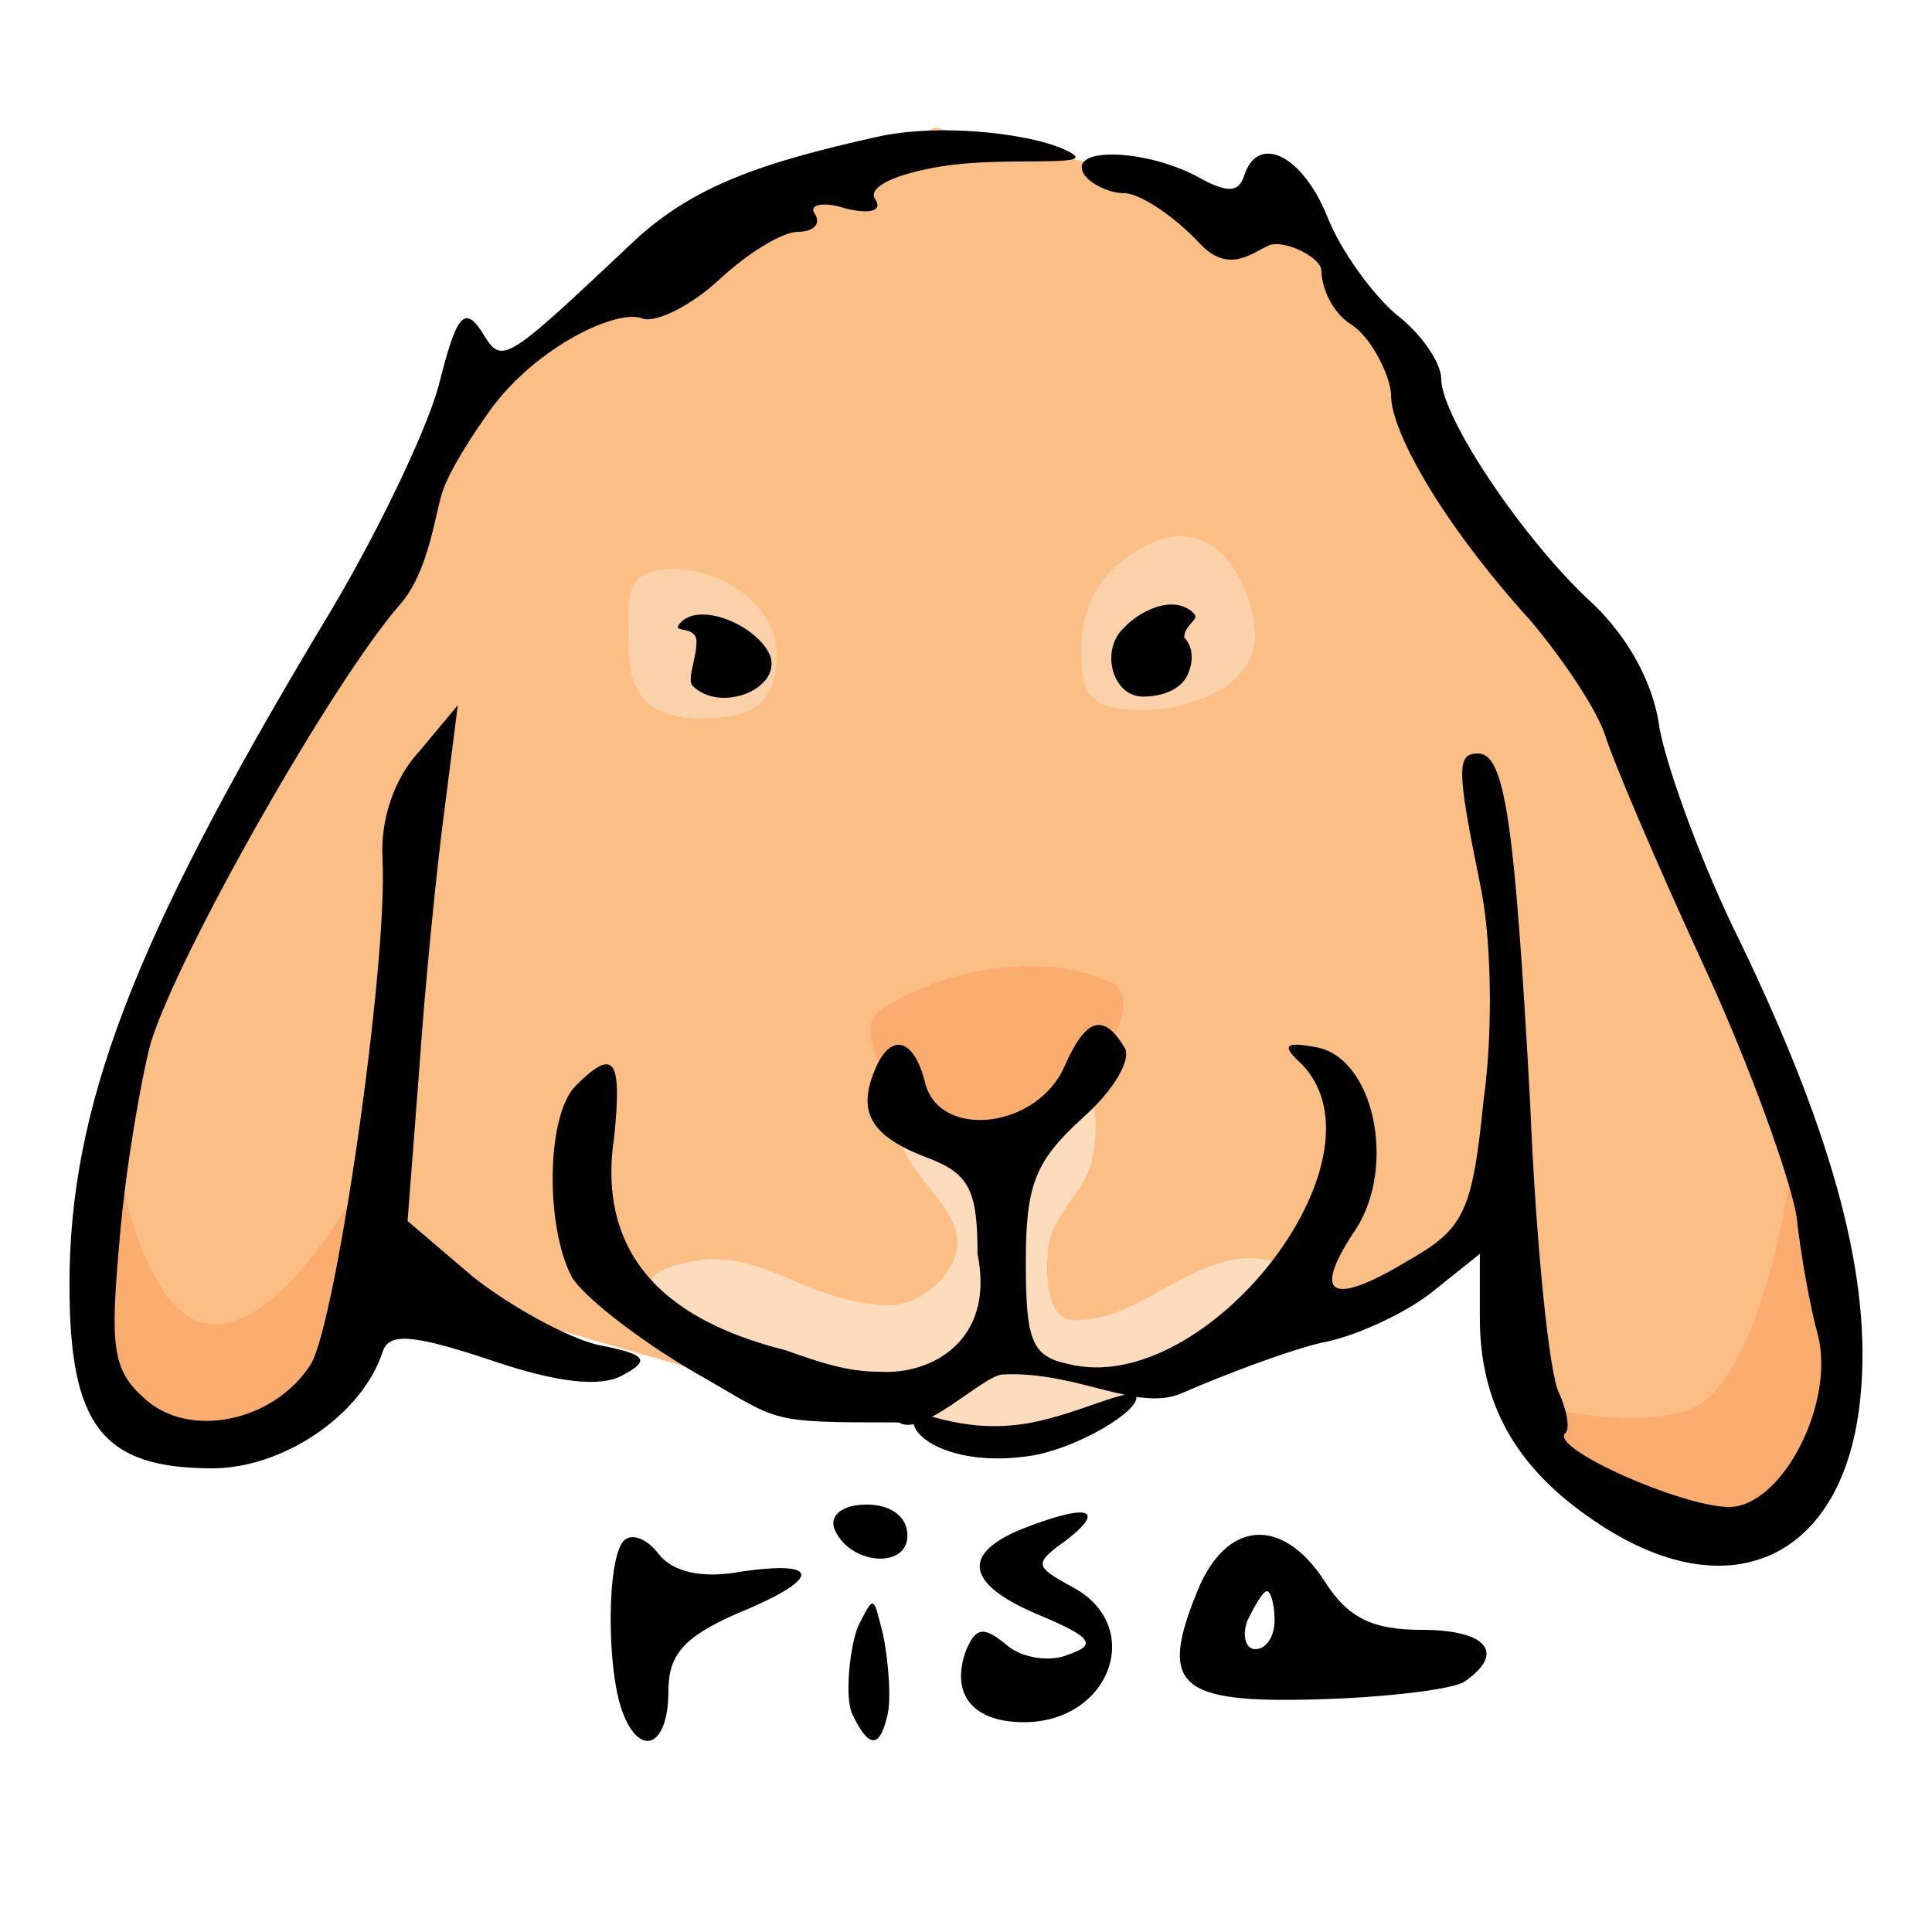
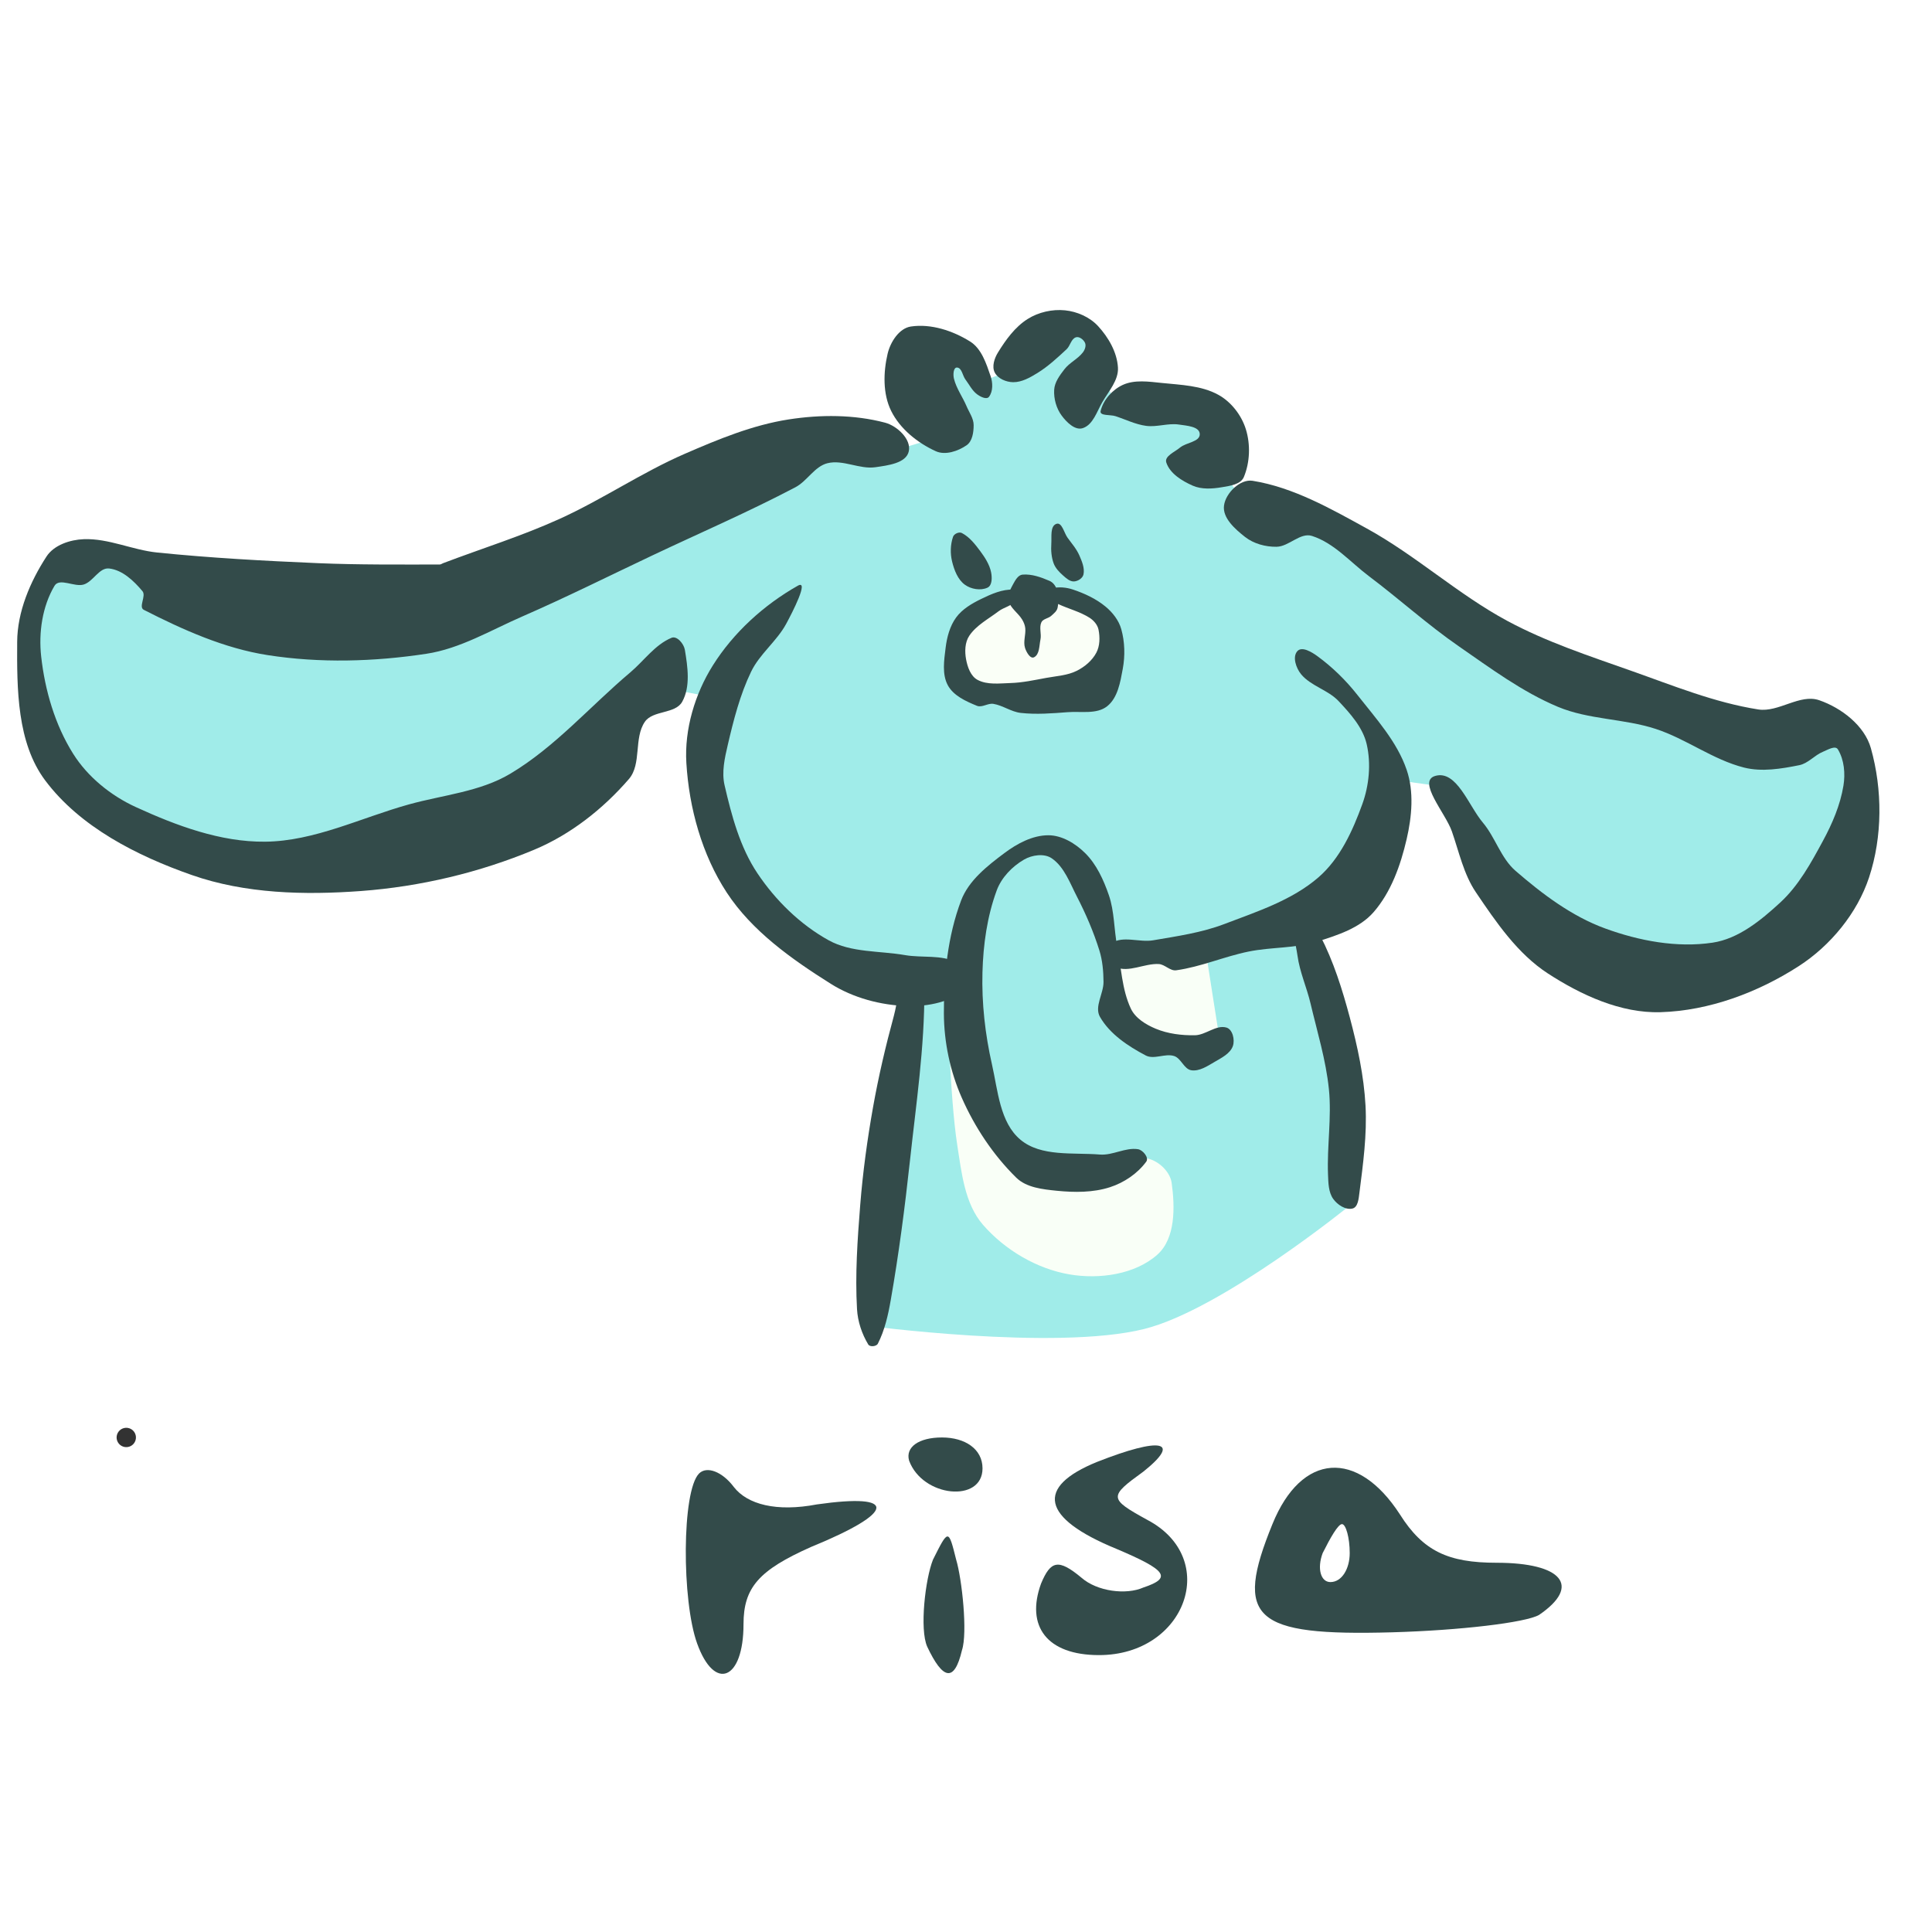
<svg xmlns="http://www.w3.org/2000/svg" version="1.1" width="100" height="100">
-   <g id="Layer1" name="Layer 2" opacity="1">
+   <g id="Layer1" name="Layer 1" opacity="1">
    <g id="Shape1">
-       <path id="shapePath1" d="M6.536,74.403 Z" style="stroke:#323232;stroke-opacity:1;stroke-width:1;stroke-linejoin:miter;stroke-miterlimit:2;stroke-linecap:round;fill-rule:evenodd;fill:#969696;fill-opacity:1;" />
+       <path id="shapePath1" d="M3.176,28.943 C3.176,28.943 6.082,28.831 6.082,28.831 C6.082,28.831 10.944,30.284 10.888,30.284 C10.832,30.284 28.938,28.999 28.938,28.999 C28.938,28.999 38.718,24.584 38.718,24.584 C38.718,24.584 46.151,23.354 46.151,23.354 C46.151,23.354 48.777,22.572 48.777,22.572 C48.777,22.572 48.154,18.778 48.154,18.778 C48.154,18.778 49.595,18.409 49.595,18.409 C49.595,18.409 51.07,19.649 51.07,19.649 C51.07,19.649 52.712,19.012 52.712,19.012 C52.712,19.012 55.304,16.872 55.304,16.872 C55.304,16.872 56.518,17.326 56.518,17.326 C56.518,17.326 56.972,19.428 56.972,19.428 C56.972,19.428 57.797,20.877 57.797,20.877 C57.797,20.877 63.028,21.743 63.028,21.743 C63.028,21.743 63.562,24.829 63.562,24.829 C63.562,24.829 65.332,27.215 65.332,27.215 C65.332,27.215 67.997,26.76 67.997,26.76 C67.997,26.76 77.515,33.184 77.515,33.184 C77.515,33.184 90.228,37.762 90.228,37.762 C90.228,37.762 95.726,37.652 95.726,37.652 C95.726,37.652 96.453,39.864 96.453,39.864 C96.453,39.864 94.937,45.835 94.937,45.835 C94.937,45.835 88.492,50.795 88.492,50.795 C88.492,50.795 83.121,50.416 83.121,50.416 C83.121,50.416 77.655,45.898 77.655,45.898 C77.655,45.898 74.767,40.727 74.767,40.727 C74.767,40.727 72.323,40.388 72.323,40.388 C72.323,40.388 67.928,47.829 67.928,47.829 C67.928,47.829 69.811,56.682 69.811,56.682 C69.811,56.682 69.95,62.328 69.95,62.328 C69.95,62.328 63.244,67.789 59.219,68.789 C54.617,69.934 44.715,68.602 44.715,68.602 C44.715,68.602 47.434,50.966 47.434,50.966 C47.434,50.966 41.249,48.783 41.249,48.783 C41.249,48.783 37.068,42.556 37.068,42.556 C37.068,42.556 36.979,36.108 36.979,36.108 C36.979,36.108 34.444,35.618 34.444,35.618 C34.444,35.618 31.775,37.219 31.775,37.219 C31.775,37.219 23.715,44.6 23.715,44.6 C23.715,44.6 13.249,44.86 13.249,44.86 C13.249,44.86 5.378,42.611 5.378,42.611 C5.378,42.611 1.919,37.854 1.919,37.854 C1.919,37.854 1.659,32.664 1.659,32.664 C1.659,32.664 3.176,28.943 3.176,28.943 Z" style="stroke:none;fill-rule:evenodd;fill:#a0ece9;fill-opacity:1;" />
    </g>
    <g id="Shape2">
-       <path id="shapePath2" d="M19.53,66.032 C19.53,66.184 37.618,71.352 37.618,71.352 C37.618,71.352 54.034,72.264 54.034,72.264 C54.034,72.264 68.626,68.16 68.626,68.16 C68.626,68.16 78.505,62.384 78.505,62.384 C78.505,62.384 79.721,73.936 79.721,73.936 C79.721,73.936 85.345,78.8 85.345,78.8 C85.345,78.8 92.945,78.496 92.945,78.496 C92.945,78.496 96.137,70.44 96.137,70.44 C96.137,70.44 92.033,54.024 92.033,54.024 C92.033,54.024 84.281,36.544 84.281,36.544 C84.281,36.544 76.377,25.448 76.377,25.448 C76.377,25.448 72.121,16.785 72.121,16.785 C72.121,16.785 66.041,11.008 66.041,11.008 C66.041,11.008 57.074,8.577 57.074,8.577 C57.074,8.577 48.41,6.601 48.41,6.601 C48.41,6.601 33.362,13.136 33.362,13.136 C33.362,13.136 26.522,18.913 26.522,18.913 C26.522,18.913 19.834,29.552 19.834,29.552 C19.834,29.552 12.69,41.864 12.69,41.864 C12.69,41.864 7.218,51.44 7.218,51.44 C7.218,51.44 4.634,66.184 4.634,66.184 C4.634,66.184 6.61,72.72 6.61,72.72 C6.61,72.72 12.234,74.392 12.234,74.392 C12.234,74.392 14.734,73.392 16.514,71.352 C18.38,69.214 19.53,66.032 19.53,66.032 Z" style="stroke:none;fill-rule:evenodd;fill:#fbbf85;fill-opacity:1;" />
+       <path id="shapePath2" d="M49.343,33.687 C49.343,33.687 50.295,31.695 50.295,31.695 C50.295,31.695 52.778,30.829 52.778,30.829 C52.778,30.829 55.896,31.176 55.896,31.176 C55.896,31.176 57.686,32.85 57.686,32.85 C57.686,32.85 56.907,35.853 56.907,35.853 C56.907,35.853 52.951,35.968 52.951,35.968 C52.951,35.968 50.757,35.939 50.757,35.939 C50.757,35.939 49.343,33.687 49.343,33.687 Z" style="stroke:none;fill-rule:evenodd;fill:#fafff7;fill-opacity:1;" />
    </g>
    <g id="Shape3">
-       <path id="shapePath3" d="M45.627,52.241 C48.971,50.106 53.808,49.223 57.443,50.813 C59.318,51.634 56.93,54.955 56.014,56.786 C55.191,58.432 54.214,60.805 52.379,60.941 C50.261,61.098 48.349,59.13 47.047,57.451 C45.943,56.029 44.11,53.21 45.627,52.241 Z" style="stroke:none;fill-rule:evenodd;fill:#fbac6f;fill-opacity:1;" />
+       <path id="shapePath3" d="M57.634,49.218 C57.634,49.218 59.36,49.585 59.47,49.512 C59.58,49.438 62.407,49.218 62.407,49.218 C62.407,49.218 63.069,53.441 63.069,53.441 C63.069,53.441 61.93,54.323 61.93,54.323 C61.93,54.323 58.331,53.588 58.331,53.588 C58.331,53.588 57.634,50.504 57.634,50.504 C57.634,50.504 57.634,49.218 57.634,49.218 Z" style="stroke:none;fill-rule:evenodd;fill:#f9fff7;fill-opacity:1;" />
    </g>
    <g id="Shape4">
-       <path id="shapePath4" d="M32.551,33.527 C32.551,31.092 32.137,29.455 34.865,29.455 C37.594,29.455 40.206,31.47 40.206,33.905 C40.206,36.339 39.044,37.179 36.315,37.179 C33.587,37.179 32.551,35.961 32.551,33.527 Z" style="stroke:none;fill-rule:evenodd;fill:#fbd1a9;fill-opacity:1;" />
+       <path id="shapePath4" d="M49.041,51.679 C49.041,51.679 49.156,56.771 49.549,59.279 C49.772,60.703 49.932,62.305 50.877,63.393 C52.006,64.692 53.66,65.674 55.357,65.963 C56.891,66.225 58.751,65.973 59.91,64.935 C60.849,64.094 60.819,62.474 60.645,61.226 C60.556,60.591 59.853,59.971 59.213,59.941 C58.091,59.888 57.14,61.031 56.018,61.006 C54.81,60.979 53.326,60.761 52.603,59.794 C50.833,57.428 49.041,51.679 49.041,51.679 Z" style="stroke:none;fill-rule:evenodd;fill:#f9fff7;fill-opacity:1;" />
    </g>
    <g id="Shape5">
-       <path id="shapePath5" d="M55.964,33.641 C55.964,31.206 57.073,29.348 59.479,28.164 C62.979,26.443 64.953,30.494 64.953,32.928 C64.953,35.363 61.91,36.743 59.182,36.743 C56.454,36.743 55.964,36.075 55.964,33.641 Z" style="stroke:none;fill-rule:evenodd;fill:#fbd1a9;fill-opacity:1;" />
+       <path id="shapePath5" d="M50.029,23.048 C49.583,23.354 48.927,23.578 48.435,23.354 C47.492,22.924 46.586,22.2 46.127,21.271 C45.689,20.384 45.718,19.272 45.943,18.309 C46.084,17.707 46.537,16.99 47.148,16.9 C48.191,16.745 49.318,17.118 50.212,17.676 C50.803,18.044 51.049,18.815 51.275,19.473 C51.39,19.809 51.404,20.25 51.193,20.535 C51.069,20.703 50.748,20.536 50.58,20.413 C50.314,20.218 50.165,19.9 49.967,19.637 C49.818,19.437 49.787,19.041 49.538,19.024 C49.34,19.01 49.328,19.403 49.375,19.596 C49.499,20.105 49.824,20.543 50.029,21.026 C50.165,21.347 50.396,21.657 50.396,22.006 C50.396,22.374 50.332,22.839 50.029,23.048 Z" style="stroke:none;fill-rule:evenodd;fill:#334b4a;fill-opacity:1;" />
    </g>
    <g id="Shape6">
-       <path id="shapePath6" d="M42.712,56.163 C42.864,56.163 42.712,56.163 42.712,56.163 Z" style="stroke:none;fill-rule:evenodd;fill:#fdcb9f;fill-opacity:1;" />
+       <path id="shapePath6" d="M52.438,19.782 C52.079,19.778 51.65,19.599 51.487,19.279 C51.328,18.968 51.471,18.541 51.655,18.244 C52.06,17.586 52.539,16.921 53.193,16.51 C53.752,16.158 54.466,15.996 55.123,16.062 C55.75,16.125 56.402,16.411 56.83,16.873 C57.371,17.458 57.82,18.232 57.865,19.027 C57.902,19.681 57.383,20.251 57.054,20.818 C56.773,21.302 56.577,21.983 56.047,22.16 C55.646,22.294 55.208,21.855 54.956,21.517 C54.677,21.143 54.537,20.64 54.564,20.174 C54.587,19.779 54.854,19.425 55.096,19.111 C55.357,18.771 55.784,18.583 56.047,18.244 C56.152,18.108 56.231,17.896 56.158,17.741 C56.081,17.574 55.856,17.399 55.683,17.461 C55.438,17.547 55.397,17.9 55.207,18.076 C54.732,18.518 54.25,18.966 53.697,19.307 C53.315,19.542 52.886,19.788 52.438,19.782 Z" style="stroke:none;fill-rule:evenodd;fill:#334b4a;fill-opacity:1;" />
    </g>
    <g id="Shape7">
-       <path id="shapePath7" d="M34.656,65.587 C39.13,64.045 41.176,67.356 45.904,67.563 C47.485,67.633 49.402,66.099 49.552,64.523 C49.776,62.172 45.731,60.085 46.816,57.987 C47.65,56.374 50.041,60.419 51.832,60.115 C53.599,59.816 53.992,56.525 55.784,56.467 C56.976,56.429 56.765,58.791 56.544,59.963 C56.229,61.633 54.478,62.838 54.264,64.523 C54.096,65.843 54.152,68.244 55.48,68.323 C58.647,68.512 61.28,65.309 64.448,65.131 C66.168,65.035 70.144,66.269 69.008,67.563 C67.463,69.324 63.514,70.263 61.282,71.338 C59.647,72.126 58.645,72.391 56.986,73.486 C54.23,74.667 53.501,75.988 50.322,74.781 C44.553,72.592 40.207,72.499 37.088,70.603 C34.697,69.15 32.011,66.499 34.656,65.587 Z" style="stroke:none;fill-rule:evenodd;fill:#fddcbd;fill-opacity:1;" />
+       <path id="shapePath7" d="M57.729,21.538 C58.26,21.711 58.772,21.969 59.326,22.043 C59.887,22.117 60.463,21.89 61.023,21.975 C61.413,22.034 62.082,22.069 62.099,22.463 C62.117,22.877 61.389,22.899 61.074,23.169 C60.808,23.395 60.257,23.611 60.368,23.942 C60.559,24.514 61.178,24.89 61.729,25.135 C62.191,25.34 62.744,25.303 63.242,25.219 C63.656,25.15 64.223,25.076 64.383,24.688 C64.699,23.926 64.73,23.004 64.485,22.216 C64.259,21.489 63.725,20.799 63.058,20.433 C62.184,19.952 61.12,19.923 60.128,19.821 C59.459,19.752 58.725,19.642 58.114,19.923 C57.578,20.17 57.105,20.699 56.968,21.274 C56.905,21.535 57.474,21.455 57.729,21.538 Z" style="stroke:none;fill-rule:evenodd;fill:#334b4a;fill-opacity:1;" />
    </g>
    <g id="Shape8">
-       <path id="shapePath8" d="M5.813,58.533 C5.813,58.624 7.04,67.955 10.71,68.508 C14.707,69.11 19.052,60.528 19.052,60.528 C19.052,60.528 16.694,72.77 16.694,72.77 C16.694,72.77 12.251,74.946 12.251,74.946 C12.251,74.946 6.629,74.493 6.629,74.493 C6.629,74.493 4.634,68.78 4.634,68.78 C4.634,68.78 5.813,58.533 5.813,58.533 Z" style="stroke:none;fill-rule:evenodd;fill:#fbad6f;fill-opacity:1;" />
+       <path id="shapePath8" d="M63.355,26.162 C63.443,25.516 64.194,24.782 64.837,24.886 C66.947,25.227 68.88,26.328 70.752,27.358 C73.291,28.754 75.463,30.761 78.014,32.135 C80.04,33.226 82.246,33.949 84.415,34.715 C86.582,35.479 88.739,36.365 91.008,36.721 C92.059,36.886 93.157,35.897 94.161,36.243 C95.312,36.64 96.507,37.556 96.837,38.728 C97.44,40.874 97.441,43.299 96.742,45.416 C96.129,47.267 94.748,48.944 93.111,50.002 C90.996,51.369 88.461,52.317 85.945,52.391 C83.891,52.452 81.839,51.504 80.116,50.385 C78.546,49.364 77.437,47.732 76.389,46.181 C75.757,45.244 75.52,44.094 75.147,43.027 C74.819,42.085 73.332,40.43 74.292,40.16 C75.398,39.848 76.009,41.698 76.75,42.575 C77.4,43.345 77.684,44.417 78.445,45.076 C79.835,46.279 81.357,47.428 83.085,48.058 C84.839,48.698 86.791,49.068 88.638,48.793 C89.984,48.593 91.148,47.633 92.149,46.711 C93.099,45.836 93.74,44.662 94.354,43.526 C94.838,42.632 95.252,41.671 95.416,40.668 C95.518,40.043 95.458,39.331 95.13,38.789 C94.995,38.565 94.597,38.813 94.354,38.912 C93.919,39.089 93.59,39.514 93.129,39.606 C92.194,39.793 91.196,39.962 90.271,39.729 C88.658,39.321 87.279,38.244 85.698,37.728 C84.052,37.191 82.23,37.254 80.635,36.584 C78.787,35.809 77.153,34.59 75.504,33.45 C73.891,32.334 72.433,31.009 70.865,29.83 C69.9,29.105 69.058,28.107 67.908,27.74 C67.299,27.546 66.713,28.292 66.073,28.301 C65.503,28.309 64.889,28.143 64.442,27.791 C63.929,27.387 63.266,26.809 63.355,26.162 Z" style="stroke:none;fill-rule:evenodd;fill:#334b4a;fill-opacity:1;" />
    </g>
    <g id="Shape9">
-       <path id="shapePath9" d="M78.515,65.37 Z" style="stroke:none;fill-rule:evenodd;fill:#fbad6f;fill-opacity:1;" />
+       <path id="shapePath9" d="M51.115,30.416 C50.758,30.584 50.258,30.497 49.939,30.263 C49.573,29.995 49.391,29.511 49.282,29.071 C49.179,28.655 49.19,28.193 49.328,27.787 C49.381,27.63 49.638,27.512 49.786,27.589 C50.179,27.794 50.469,28.166 50.733,28.521 C50.98,28.852 51.217,29.217 51.299,29.621 C51.353,29.888 51.361,30.3 51.115,30.416 Z" style="stroke:none;fill-rule:evenodd;fill:#334b4a;fill-opacity:1;" />
    </g>
    <g id="Shape10">
-       <path id="shapePath10" d="M93.087,57.534 C93.225,57.534 95.287,68.257 95.287,68.257 C95.287,68.257 93.775,77.468 93.775,77.468 C93.775,77.468 88.825,79.668 88.825,79.668 C88.825,79.668 81.814,77.056 81.814,77.056 C81.814,77.056 78.377,72.519 78.377,72.519 C78.377,72.519 86.174,74.665 88.55,72.244 C92.145,68.582 93.087,57.534 93.087,57.534 Z" style="stroke:none;fill-rule:evenodd;fill:#fbad6f;fill-opacity:1;" />
+       <path id="shapePath10" d="M54.538,29.163 C54.419,28.84 54.393,28.482 54.416,28.139 C54.44,27.788 54.345,27.235 54.676,27.115 C54.965,27.01 55.075,27.584 55.257,27.833 C55.473,28.13 55.721,28.413 55.868,28.75 C56.001,29.056 56.148,29.401 56.082,29.728 C56.041,29.928 55.796,30.083 55.593,30.095 C55.379,30.107 55.188,29.931 55.027,29.789 C54.829,29.614 54.63,29.411 54.538,29.163 Z" style="stroke:none;fill-rule:evenodd;fill:#334b4a;fill-opacity:1;" />
    </g>
    <g id="Shape11">
-       <path id="shapePath11" d="M45.296,7.106 C39.496,8.406 35.896,9.6 32.796,12.5 C25.896,19 25.996,18.9 24.896,17.1 C23.996,15.8 23.596,16.4 22.696,20 C21.996,22.5 19.296,28.1 16.596,32.5 C6.896,48.7 3.596,57.3 3.596,66.5 C3.596,73.8 5.296,76 10.996,76 C14.596,76 18.696,73.3 19.796,70 C20.096,69 21.196,69 25.396,70.4 C28.896,71.6 31.096,71.8 32.196,71.2 C33.696,70.4 33.496,70.1 30.896,69.6 C29.296,69.2 26.396,67.6 24.496,66.1 L21.096,63.2 L21.696,55.4 C21.996,51 22.596,45 22.996,42 L23.696,36.5 L21.696,38.9 C20.396,40.3 19.696,42.4 19.796,44.4 C20.096,49.9 17.396,68.4 16.096,70.6 C14.196,73.6 9.796,74.5 7.496,72.4 C5.796,70.9 5.696,69.7 6.196,64.1 C6.496,60.5 7.296,55.9 7.796,54 C9.196,49.4 17.196,35.3 20.696,31.3 C22.196,29.6 22.509,26.631 22.909,25.431 C23.271,24.346 24.487,22.449 25.396,21.197 C27.754,17.949 31.997,15.923 33.296,16.5 C33.996,16.7 35.796,15.8 37.196,14.5 C38.696,13.1 40.496,12 41.296,12 C42.096,12 42.496,11.6 42.196,11.1 C41.796,10.6 42.596,10.4 43.796,10.8 C45.096,11.1 45.696,10.9 45.296,10.3 C44.896,9.7 46.296,9 48.796,8.6 C51.996,8.1 56.603,8.651 55.503,7.951 C53.903,6.951 48.696,6.306 45.296,7.106 Z" style="stroke:none;fill-rule:nonzero;fill:#000000;fill-opacity:1;" />
+       <path id="shapePath11" d="M53.552,33.963 Z" style="stroke:none;fill-rule:evenodd;fill:#334b4a;fill-opacity:1;" />
    </g>
    <g id="Shape12">
-       <path id="shapePath12" d="M56.096,9 C56.396,9.5 57.396,10 58.196,10 C58.996,10 60.796,11.2 62.096,12.6 C63.596,14.2 64.79,13.094 65.69,12.694 C66.49,12.394 68.396,13.319 68.396,14.019 C68.396,14.719 68.84,16.1 69.94,16.8 C71.04,17.5 72.003,19.575 72.003,20.475 C72.003,22.275 74.496,26.9 79.196,32.1 C80.896,34.1 82.696,36.8 83.096,38.1 C83.496,39.4 85.796,44.8 88.196,50 C90.596,55.2 92.696,61.1 92.996,63 C93.196,64.9 93.696,67.7 94.096,69.1 C94.996,72.7 92.196,78 89.496,78 C87.096,78 80.296,75 80.996,74.2 C81.296,74 81.096,73 80.696,72.1 C80.196,71.2 79.496,64.4 79.196,57 C78.396,42.5 77.896,39 76.496,39 C75.396,39 75.396,39.8 76.596,45.7 C77.196,48.4 77.296,53.3 76.796,56.9 C76.196,62.8 75.796,63.6 72.796,65.3 C68.796,67.7 67.896,67 70.196,63.6 C72.296,60.3 71.096,54.7 68.096,54.2 C66.496,53.9 66.296,54.1 67.396,55.1 C72.096,60 62.396,72.4 55.296,70.6 C53.396,70.2 53.096,69.4 53.096,65.3 C53.096,61.3 53.596,60.1 55.996,57.9 C57.696,56.4 58.596,54.8 58.196,54.2 C57.096,52.4 56.196,52.7 55.096,55.2 C53.696,58.4 48.696,59 47.896,56.1 C47.296,53.6 45.996,53.4 45.196,55.6 C44.396,57.7 45.196,58.9 48.196,60 C50.196,60.8 50.596,61.7 50.596,64.9 C51.518,69.413 48.196,71.18 45.496,71 C43.812,71 42.396,70.5 40.696,69.9 C36.91,68.925 30.593,66.601 31.796,58.8 C32.196,54.8 31.796,54.2 29.796,56.2 C28.296,57.7 28.196,63.4 29.596,66.1 C30.196,67.1 32.996,69.3 35.896,71 C40.496,73.6 39.434,73.625 46.534,73.625 C47.697,74.419 50.894,71.194 51.888,71.143 C55.763,70.945 58.888,73.135 61.196,72.1 C63.496,71.1 66.696,69.9 68.396,69.5 C70.096,69.2 72.696,68 74.096,66.9 L76.596,64.9 L76.596,68.2 C76.596,72.7 78.496,76 82.496,78.7 C89.496,83.5 95.496,80.7 96.296,72.3 C96.896,66.3 94.996,59 90.096,48.8 C88.096,44.8 86.296,39.8 85.896,37.7 C85.596,35.3 84.196,32.9 82.396,31.2 C78.896,28 74.596,21.6 74.596,19.6 C74.596,18.8 73.596,17.3 72.296,16.3 C71.096,15.3 69.396,13 68.696,11.2 C67.396,8 65.096,6.9 64.396,9.1 C64.096,10 63.496,10 61.896,9.1 C59.196,7.7 55.296,7.6 56.096,9 Z" style="stroke:none;fill-rule:evenodd;fill:#000000;fill-opacity:1;" />
+       <path id="shapePath12" d="M53.527,34.018 C53.327,34.125 53.119,33.745 53.053,33.528 C52.954,33.206 53.102,32.852 53.068,32.517 C53.052,32.358 52.988,32.203 52.905,32.066 C52.696,31.722 52.295,31.477 52.198,31.087 C52.125,30.796 52.304,30.487 52.446,30.224 C52.555,30.024 52.702,29.76 52.928,29.742 C53.406,29.702 53.888,29.878 54.328,30.068 C54.502,30.143 54.639,30.322 54.693,30.503 C54.784,30.809 54.805,31.147 54.74,31.46 C54.703,31.635 54.539,31.76 54.406,31.88 C54.255,32.015 53.983,32.03 53.9,32.214 C53.778,32.483 53.914,32.81 53.854,33.1 C53.788,33.418 53.813,33.865 53.527,34.018 Z" style="stroke:none;fill-rule:evenodd;fill:#334b4a;fill-opacity:1;" />
    </g>
    <g id="Shape13">
-       <path id="shapePath13" d="M58.164,32.508 C56.927,33.663 57.587,36.056 59.155,36.056 C60.079,36.056 61.1,35.744 61.479,34.914 C61.691,34.451 61.868,33.605 61.294,32.985 C61.311,32.311 62.119,32.074 61.801,31.756 C60.728,30.683 58.907,31.683 58.164,32.508 Z" style="stroke:none;fill-rule:nonzero;fill:#000000;fill-opacity:1;" />
+       <path id="shapePath13" d="M52.58,31.074 C52.379,31.365 51.964,31.427 51.683,31.641 C51.16,32.039 50.538,32.36 50.171,32.905 C49.94,33.248 49.929,33.727 50.005,34.133 C50.08,34.531 50.243,35.001 50.6,35.191 C51.103,35.459 51.732,35.371 52.302,35.354 C52.924,35.336 53.539,35.201 54.151,35.088 C54.684,34.989 55.249,34.964 55.733,34.721 C56.144,34.515 56.531,34.191 56.746,33.784 C56.933,33.432 56.937,32.985 56.86,32.594 C56.81,32.339 56.61,32.112 56.392,31.973 C55.894,31.657 55.305,31.514 54.77,31.264 C54.536,31.154 54.184,31.136 54.087,30.897 C54.015,30.721 54.258,30.501 54.441,30.453 C54.797,30.361 55.194,30.399 55.543,30.517 C56.139,30.718 56.729,30.991 57.215,31.391 C57.585,31.695 57.91,32.107 58.038,32.569 C58.222,33.228 58.238,33.947 58.114,34.62 C57.987,35.309 57.854,36.125 57.303,36.558 C56.763,36.983 55.95,36.809 55.264,36.862 C54.456,36.924 53.638,36.99 52.833,36.9 C52.338,36.844 51.906,36.511 51.414,36.431 C51.133,36.386 50.83,36.64 50.566,36.532 C49.997,36.3 49.351,36.01 49.059,35.469 C48.751,34.899 48.866,34.173 48.945,33.531 C49.012,32.981 49.163,32.408 49.489,31.961 C49.808,31.524 50.308,31.234 50.794,30.998 C51.314,30.745 51.883,30.492 52.461,30.517 C52.651,30.525 52.688,30.918 52.58,31.074 Z" style="stroke:none;fill-rule:evenodd;fill:#334b4a;fill-opacity:1;" />
    </g>
    <g id="Shape14">
-       <path id="shapePath14" d="M35.102,32.388 C34.911,32.723 36.041,32.413 36.05,33.2 C36.06,34.072 35.535,35.182 35.853,35.5 C37.263,36.91 40.386,35.701 39.882,33.989 C39.278,32.377 36.008,30.978 35.102,32.388 Z" style="stroke:none;fill-rule:nonzero;fill:#000000;fill-opacity:1;" />
+       <path id="shapePath14" d="M59.33,60.127 C58.877,60.743 58.183,61.212 57.456,61.448 C56.578,61.733 55.61,61.725 54.692,61.633 C53.964,61.559 53.125,61.469 52.603,60.957 C51.409,59.785 50.451,58.341 49.777,56.81 C49.178,55.45 48.86,53.934 48.855,52.448 C48.85,50.48 49.051,48.453 49.746,46.612 C50.138,45.575 51.101,44.819 51.989,44.155 C52.643,43.665 53.444,43.233 54.262,43.233 C54.967,43.233 55.665,43.659 56.166,44.155 C56.759,44.742 57.123,45.547 57.395,46.336 C57.685,47.179 57.655,48.101 57.825,48.977 C58.034,50.058 58.065,51.206 58.531,52.203 C58.766,52.704 59.311,53.034 59.821,53.247 C60.454,53.51 61.164,53.596 61.849,53.585 C62.407,53.575 62.939,53.034 63.477,53.185 C63.801,53.277 63.924,53.819 63.815,54.138 C63.677,54.535 63.225,54.754 62.862,54.967 C62.496,55.181 62.084,55.459 61.664,55.397 C61.283,55.341 61.14,54.779 60.774,54.66 C60.306,54.508 59.734,54.859 59.299,54.629 C58.387,54.147 57.447,53.528 56.934,52.633 C56.632,52.105 57.124,51.427 57.118,50.82 C57.113,50.273 57.066,49.715 56.903,49.192 C56.602,48.228 56.199,47.294 55.736,46.397 C55.377,45.701 55.089,44.879 54.446,44.431 C54.051,44.156 53.419,44.251 53.002,44.493 C52.388,44.849 51.835,45.423 51.589,46.09 C51.093,47.436 50.891,48.895 50.852,50.329 C50.809,51.924 50.99,53.534 51.343,55.09 C51.651,56.445 51.751,58.1 52.818,58.991 C53.889,59.886 55.543,59.646 56.934,59.759 C57.593,59.812 58.246,59.382 58.9,59.482 C59.155,59.522 59.483,59.919 59.33,60.127 Z" style="stroke:none;fill-rule:evenodd;fill:#334b4a;fill-opacity:1;" />
    </g>
    <g id="Shape15">
-       <path id="shapePath15" d="M43.167,79.075 C43.867,80.975 46.968,81.275 46.968,79.475 C46.968,78.475 46.068,77.875 44.867,77.875 C43.667,77.875 42.968,78.375 43.167,79.075 Z" style="stroke:none;fill-rule:nonzero;fill:#000000;fill-opacity:1;" />
+       <path id="shapePath15" d="M67.151,33.703 C67.388,33.438 67.899,33.752 68.186,33.961 C68.962,34.527 69.661,35.21 70.255,35.965 C71.211,37.183 72.308,38.38 72.808,39.845 C73.195,40.976 73.079,42.268 72.808,43.433 C72.495,44.781 72.005,46.172 71.095,47.215 C70.376,48.04 69.229,48.406 68.186,48.735 C67.043,49.094 65.803,49.013 64.63,49.252 C63.365,49.509 62.159,50.044 60.88,50.222 C60.562,50.266 60.295,49.915 59.975,49.898 C59.23,49.86 58.428,50.357 57.744,50.06 C57.362,49.894 57.179,49.074 57.518,48.831 C58.106,48.41 58.97,48.792 59.684,48.67 C60.926,48.457 62.192,48.278 63.369,47.829 C65.067,47.182 66.879,46.596 68.25,45.405 C69.359,44.441 70.014,43.004 70.513,41.623 C70.866,40.647 70.972,39.53 70.74,38.519 C70.54,37.654 69.892,36.936 69.285,36.289 C68.741,35.708 67.852,35.512 67.345,34.899 C67.088,34.587 66.882,34.003 67.151,33.703 Z" style="stroke:none;fill-rule:evenodd;fill:#334b4a;fill-opacity:1;" />
    </g>
    <g id="Shape16">
-       <path id="shapePath16" d="M61.973,82.36 C59.973,87.26 60.973,88.16 68.173,87.96 C71.673,87.86 75.073,87.46 75.773,87.06 C77.973,85.56 76.973,84.36 73.573,84.36 C71.073,84.36 69.773,83.76 68.573,81.86 C66.373,78.46 63.473,78.66 61.973,82.36 M65.973,83.86 C65.973,84.66 65.573,85.36 64.973,85.36 C64.473,85.36 64.273,84.66 64.573,83.86 C64.973,83.06 65.373,82.36 65.573,82.36 C65.773,82.36 65.973,83.06 65.973,83.86 Z" style="stroke:none;fill-rule:nonzero;fill:#000000;fill-opacity:1;" />
+       <path id="shapePath16" d="M41.294,30.317 C39.546,31.305 37.968,32.738 36.899,34.438 C35.97,35.916 35.42,37.749 35.526,39.492 C35.668,41.828 36.333,44.236 37.614,46.195 C38.92,48.193 40.977,49.647 42.998,50.919 C44.16,51.651 45.58,52.03 46.953,52.073 C48.042,52.107 49.264,51.855 50.085,51.139 C50.443,50.826 49.957,50.042 49.535,49.821 C48.733,49.399 47.736,49.591 46.843,49.436 C45.52,49.206 44.063,49.318 42.888,48.667 C41.414,47.851 40.145,46.604 39.207,45.206 C38.303,43.858 37.87,42.227 37.504,40.646 C37.346,39.966 37.51,39.238 37.669,38.558 C37.97,37.267 38.301,35.962 38.877,34.767 C39.321,33.847 40.202,33.193 40.69,32.295 C41.019,31.689 41.895,29.978 41.294,30.317 Z" style="stroke:none;fill-rule:evenodd;fill:#334b4a;fill-opacity:1;" />
    </g>
    <g id="Shape17">
-       <path id="shapePath17" d="M52.896,79.14 C49.696,80.44 49.996,82.04 53.896,83.64 C56.496,84.74 56.796,85.14 55.296,85.64 C54.396,86.04 52.896,85.84 52.096,85.14 C50.896,84.14 50.496,84.24 49.996,85.44 C49.196,87.64 50.296,89.14 52.996,89.14 C57.496,89.14 59.296,84.14 55.496,82.14 C53.496,81.04 53.496,80.94 55.296,79.64 C57.296,78.04 56.196,77.84 52.896,79.14 Z" style="stroke:none;fill-rule:nonzero;fill:#000000;fill-opacity:1;" />
+       <path id="shapePath17" d="M47.039,23.358 C47.175,22.732 46.432,22.043 45.813,21.878 C44.205,21.452 42.468,21.454 40.823,21.709 C38.96,21.998 37.183,22.734 35.453,23.485 C33.21,24.459 31.17,25.86 28.941,26.868 C26.991,27.751 24.939,28.389 22.938,29.149 C22.877,29.172 22.821,29.219 22.756,29.219 C20.663,29.219 18.569,29.238 16.479,29.15 C13.693,29.031 10.906,28.881 8.132,28.598 C6.853,28.467 5.623,27.861 4.338,27.908 C3.629,27.934 2.793,28.209 2.407,28.805 C1.559,30.11 0.898,31.663 0.889,33.219 C0.875,35.659 0.876,38.44 2.338,40.393 C4.142,42.803 7.084,44.296 9.926,45.291 C12.694,46.261 15.761,46.335 18.686,46.119 C21.751,45.892 24.818,45.165 27.654,43.98 C29.533,43.195 31.219,41.865 32.551,40.324 C33.222,39.548 32.796,38.203 33.379,37.358 C33.794,36.757 34.956,36.962 35.31,36.324 C35.746,35.539 35.596,34.519 35.448,33.633 C35.398,33.328 35.044,32.894 34.758,33.013 C33.899,33.369 33.331,34.206 32.62,34.806 C30.549,36.552 28.738,38.661 26.412,40.048 C24.844,40.984 22.929,41.147 21.169,41.635 C18.697,42.32 16.285,43.541 13.72,43.566 C11.411,43.589 9.128,42.735 7.028,41.773 C5.738,41.182 4.541,40.215 3.786,39.014 C2.846,37.518 2.326,35.734 2.131,33.978 C1.994,32.746 2.188,31.389 2.821,30.322 C3.079,29.887 3.856,30.406 4.338,30.253 C4.831,30.097 5.135,29.367 5.649,29.425 C6.34,29.504 6.927,30.066 7.373,30.598 C7.581,30.846 7.155,31.417 7.442,31.564 C9.47,32.599 11.608,33.559 13.857,33.909 C16.561,34.33 19.361,34.251 22.066,33.84 C23.822,33.574 25.404,32.618 27.033,31.909 C29.315,30.915 31.543,29.8 33.793,28.736 C36.257,27.57 38.762,26.488 41.174,25.218 C41.784,24.896 42.16,24.143 42.829,23.976 C43.635,23.775 44.491,24.303 45.313,24.183 C45.944,24.09 46.904,23.982 47.039,23.358 Z" style="stroke:none;fill-rule:evenodd;fill:#334b4a;fill-opacity:1;" />
    </g>
    <g id="Shape18">
-       <path id="shapePath18" d="M32.296,79.74 C31.396,80.64 31.396,86.34 32.196,88.54 C33.096,91.04 34.596,90.44 34.596,87.54 C34.596,85.64 35.396,84.74 38.096,83.54 C42.496,81.74 42.596,80.74 38.396,81.34 C36.296,81.74 34.796,81.34 34.096,80.44 C33.496,79.64 32.696,79.34 32.296,79.74 Z" style="stroke:none;fill-rule:nonzero;fill:#000000;fill-opacity:1;" />
+       <path id="shapePath18" d="M67.249,47.614 C67.587,47.315 68.124,48.026 68.332,48.426 C69.024,49.762 69.479,51.216 69.867,52.669 C70.264,54.161 70.595,55.687 70.679,57.228 C70.761,58.734 70.553,60.246 70.363,61.742 C70.326,62.036 70.291,62.487 70.002,62.554 C69.642,62.638 69.225,62.358 69.009,62.058 C68.758,61.708 68.755,61.224 68.738,60.794 C68.68,59.321 68.933,57.837 68.783,56.37 C68.63,54.87 68.181,53.415 67.835,51.947 C67.639,51.112 67.273,50.314 67.158,49.464 C67.076,48.852 66.786,48.023 67.249,47.614 Z" style="stroke:none;fill-rule:evenodd;fill:#334b4a;fill-opacity:1;" />
    </g>
    <g id="Shape19">
-       <path id="shapePath19" d="M44.404,84.2 C44.004,85.2 43.704,87.8 44.104,88.7 C44.904,90.4 45.504,90.588 45.904,88.888 C46.204,87.987 45.904,85.2 45.604,84.2 C45.204,82.6 45.204,82.6 44.404,84.2 Z" style="stroke:none;fill-rule:nonzero;fill:#000000;fill-opacity:1;" />
+       <path id="shapePath19" d="M47.057,50.457 C47.341,50.217 47.844,50.874 47.845,51.245 C47.858,54.203 47.417,57.145 47.098,60.085 C46.836,62.501 46.522,64.913 46.102,67.307 C45.968,68.074 45.792,68.853 45.438,69.548 C45.363,69.696 45.026,69.732 44.94,69.589 C44.61,69.043 44.396,68.401 44.359,67.763 C44.256,65.967 44.383,64.162 44.525,62.368 C44.66,60.671 44.891,58.981 45.189,57.305 C45.473,55.712 45.843,54.134 46.268,52.573 C46.466,51.847 46.481,50.942 47.057,50.457 Z" style="stroke:none;fill-rule:evenodd;fill:#334b4a;fill-opacity:1;" />
    </g>
+   </g>
+   <g id="Layer2" name="Layer 2" opacity="1">
    <g id="Shape20">
-       <path id="shapePath20" d="M47.316,73.391 C47.519,72.744 49.452,74.212 52.932,73.711 C55.486,73.344 58.348,71.808 58.777,72.231 C59.216,72.879 55.813,74.998 53.245,75.368 C49.236,75.944 46.964,74.296 47.316,73.391 Z" style="stroke:none;fill-rule:evenodd;fill:#000000;fill-opacity:1;" />
+       <path id="shapePath20" d="M6.536,74.403 Z" style="stroke:#323232;stroke-opacity:1;stroke-width:1;stroke-linejoin:miter;stroke-miterlimit:2;stroke-linecap:round;fill-rule:evenodd;fill:#969696;fill-opacity:1;" />
+     </g>
+     <g id="Shape21">
+       <path id="shapePath21" d="M47.055,75.603 C47.755,77.503 50.855,77.803 50.855,76.003 C50.855,75.003 49.955,74.403 48.755,74.403 C47.555,74.403 46.855,74.903 47.055,75.603 Z" style="stroke:none;fill-rule:evenodd;fill:#334b4a;fill-opacity:1;" />
+     </g>
+     <g id="Shape22">
+       <path id="shapePath22" d="M65.861,78.888 C63.861,83.788 64.861,84.688 72.061,84.488 C75.561,84.388 78.961,83.988 79.661,83.588 C81.861,82.088 80.861,80.888 77.461,80.888 C74.961,80.888 73.661,80.288 72.461,78.388 C70.261,74.988 67.361,75.188 65.861,78.888 M69.861,80.388 C69.861,81.188 69.461,81.888 68.861,81.888 C68.361,81.888 68.161,81.188 68.461,80.388 C68.861,79.588 69.261,78.888 69.461,78.888 C69.661,78.888 69.861,79.588 69.861,80.388 Z" style="stroke:none;fill-rule:evenodd;fill:#334b4a;fill-opacity:1;" />
+     </g>
+     <g id="Shape23">
+       <path id="shapePath23" d="M56.784,75.668 C53.584,76.968 53.884,78.568 57.784,80.168 C60.384,81.268 60.684,81.668 59.184,82.168 C58.284,82.568 56.784,82.368 55.984,81.668 C54.784,80.668 54.384,80.768 53.884,81.968 C53.084,84.168 54.184,85.668 56.884,85.668 C61.384,85.668 63.184,80.668 59.384,78.668 C57.384,77.568 57.384,77.468 59.184,76.168 C61.184,74.568 60.084,74.368 56.784,75.668 Z" style="stroke:none;fill-rule:evenodd;fill:#334b4a;fill-opacity:1;" />
+     </g>
+     <g id="Shape24">
+       <path id="shapePath24" d="M36.184,76.268 C35.284,77.168 35.284,82.868 36.084,85.068 C36.984,87.568 38.484,86.968 38.484,84.068 C38.484,82.168 39.284,81.268 41.984,80.068 C46.384,78.268 46.484,77.268 42.284,77.868 C40.184,78.268 38.684,77.868 37.984,76.968 C37.384,76.168 36.584,75.868 36.184,76.268 Z" style="stroke:none;fill-rule:evenodd;fill:#334b4a;fill-opacity:1;" />
+     </g>
+     <g id="Shape25">
+       <path id="shapePath25" d="M48.291,80.728 C47.891,81.728 47.591,84.328 47.991,85.228 C48.791,86.928 49.391,87.116 49.791,85.416 C50.091,84.516 49.791,81.728 49.491,80.728 C49.091,79.128 49.091,79.128 48.291,80.728 Z" style="stroke:none;fill-rule:evenodd;fill:#334b4a;fill-opacity:1;" />
    </g>
  </g>
</svg>
